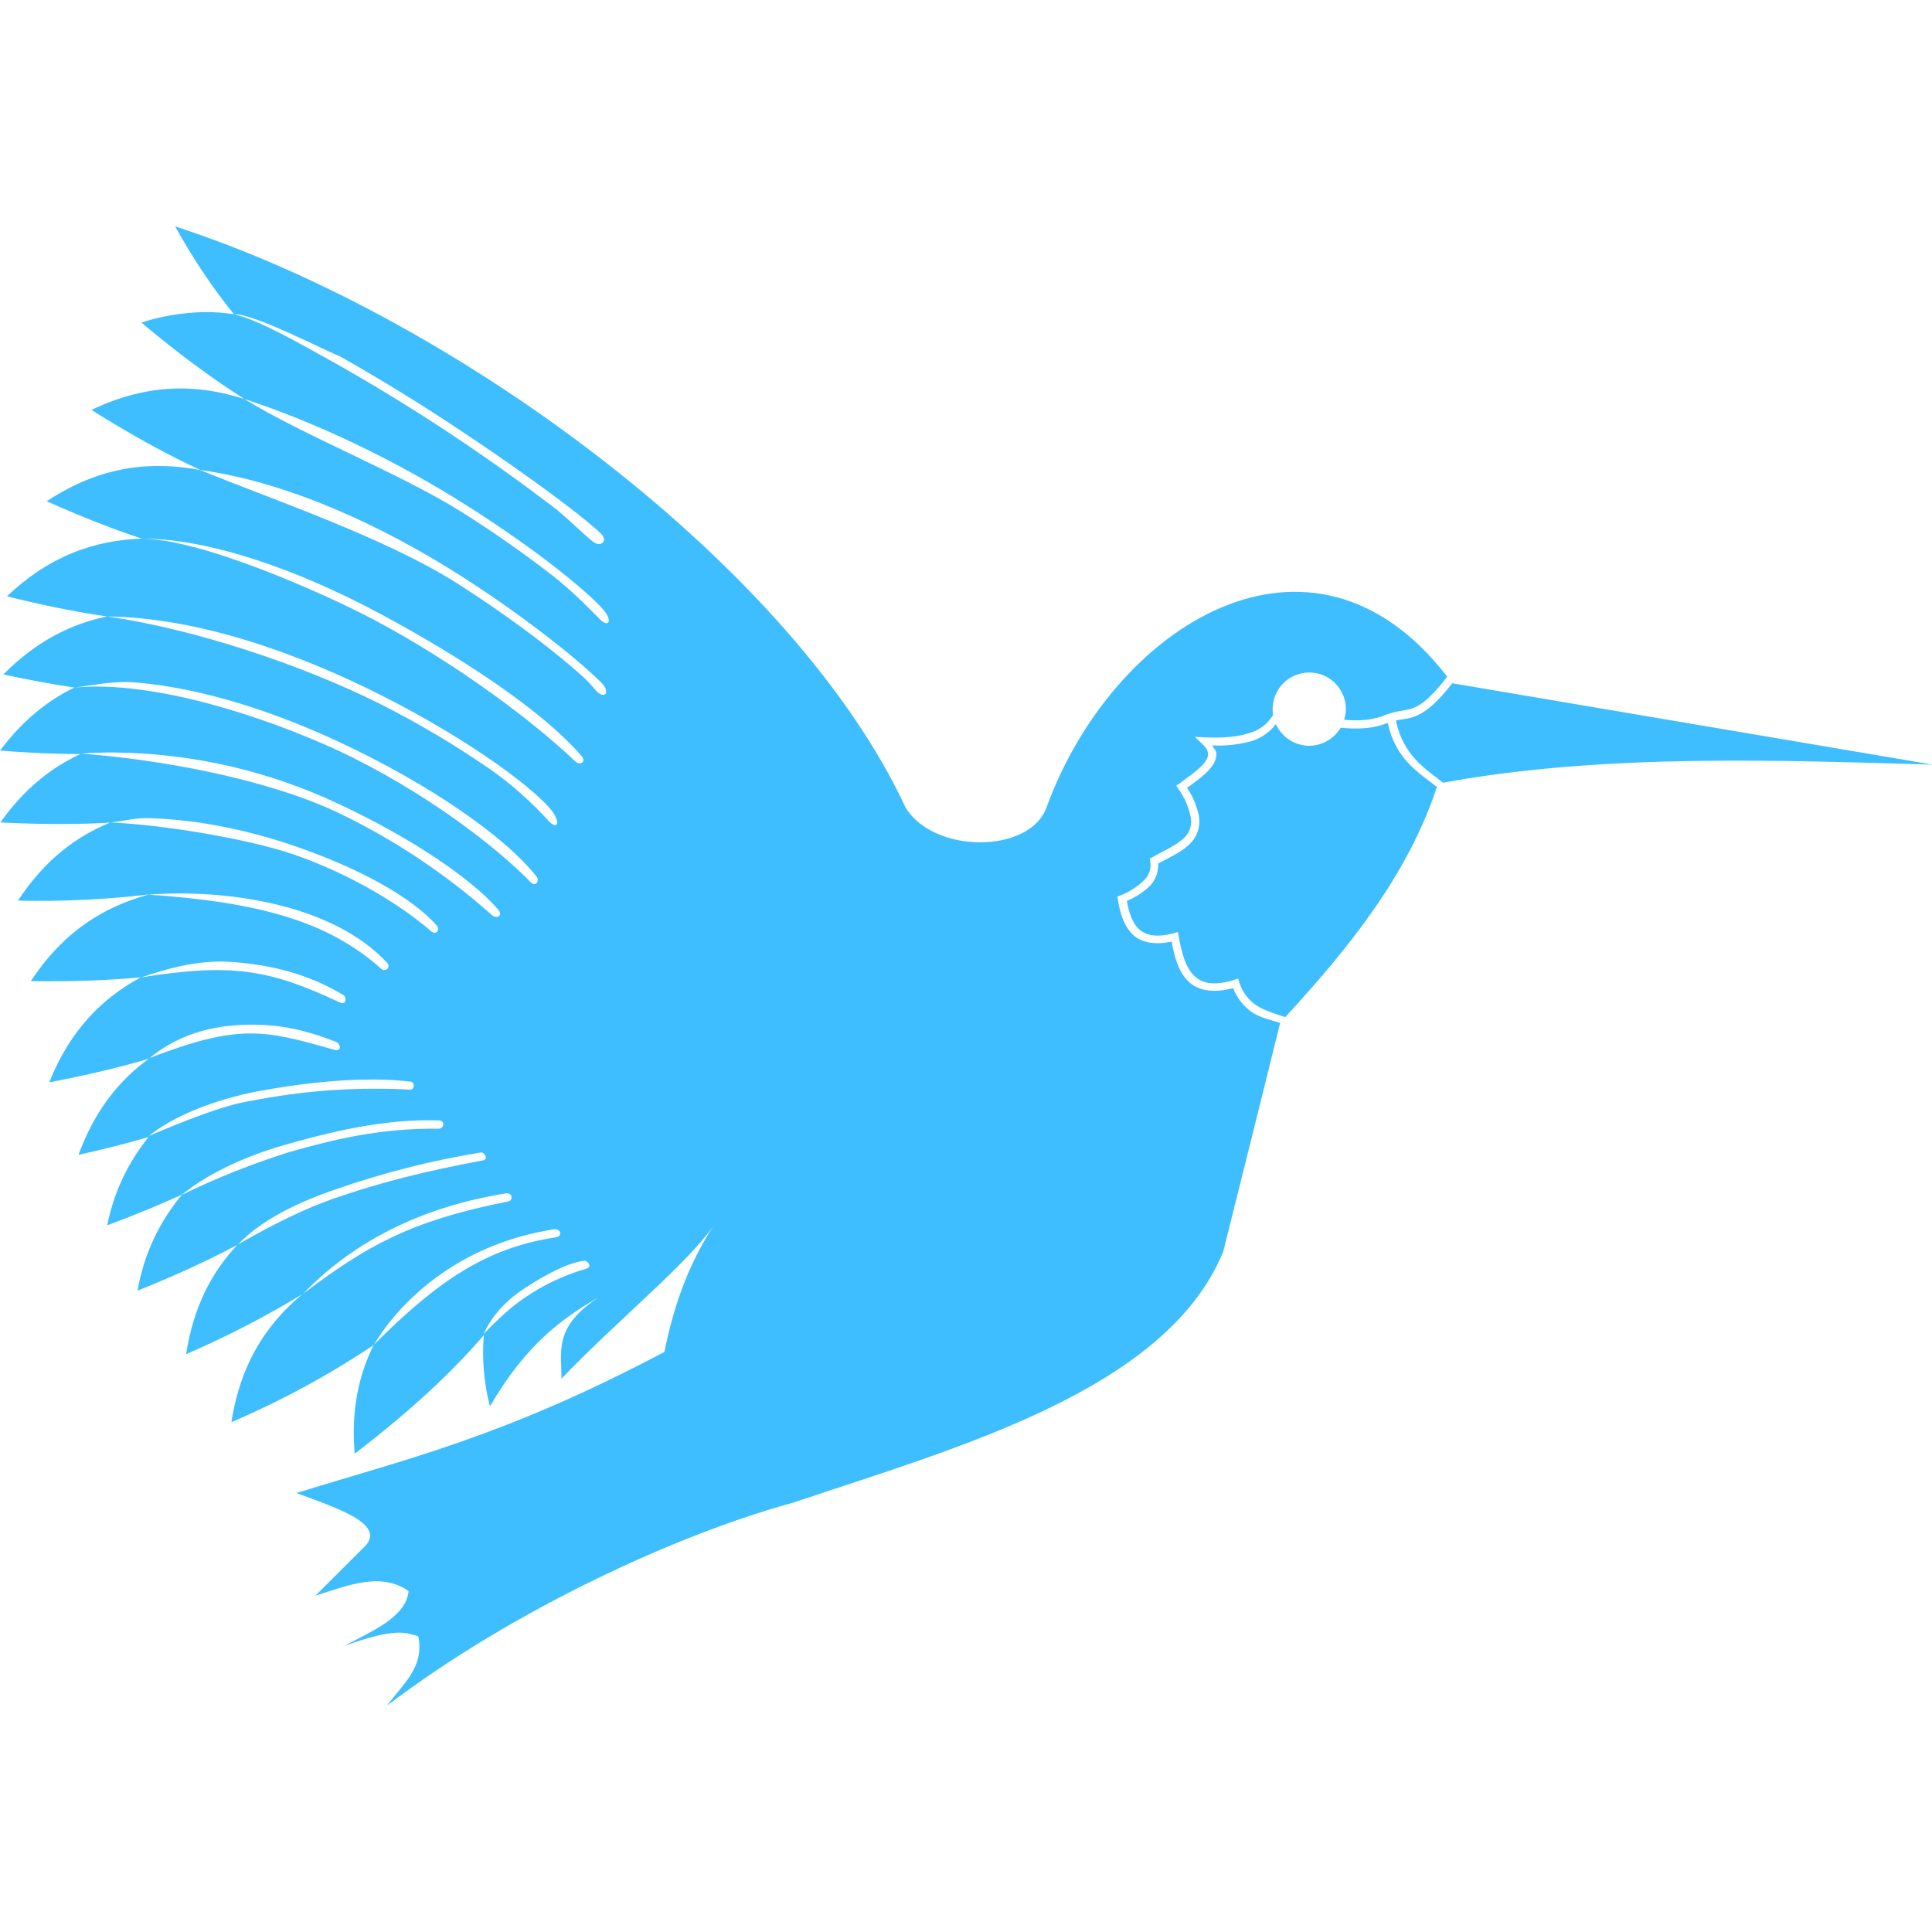
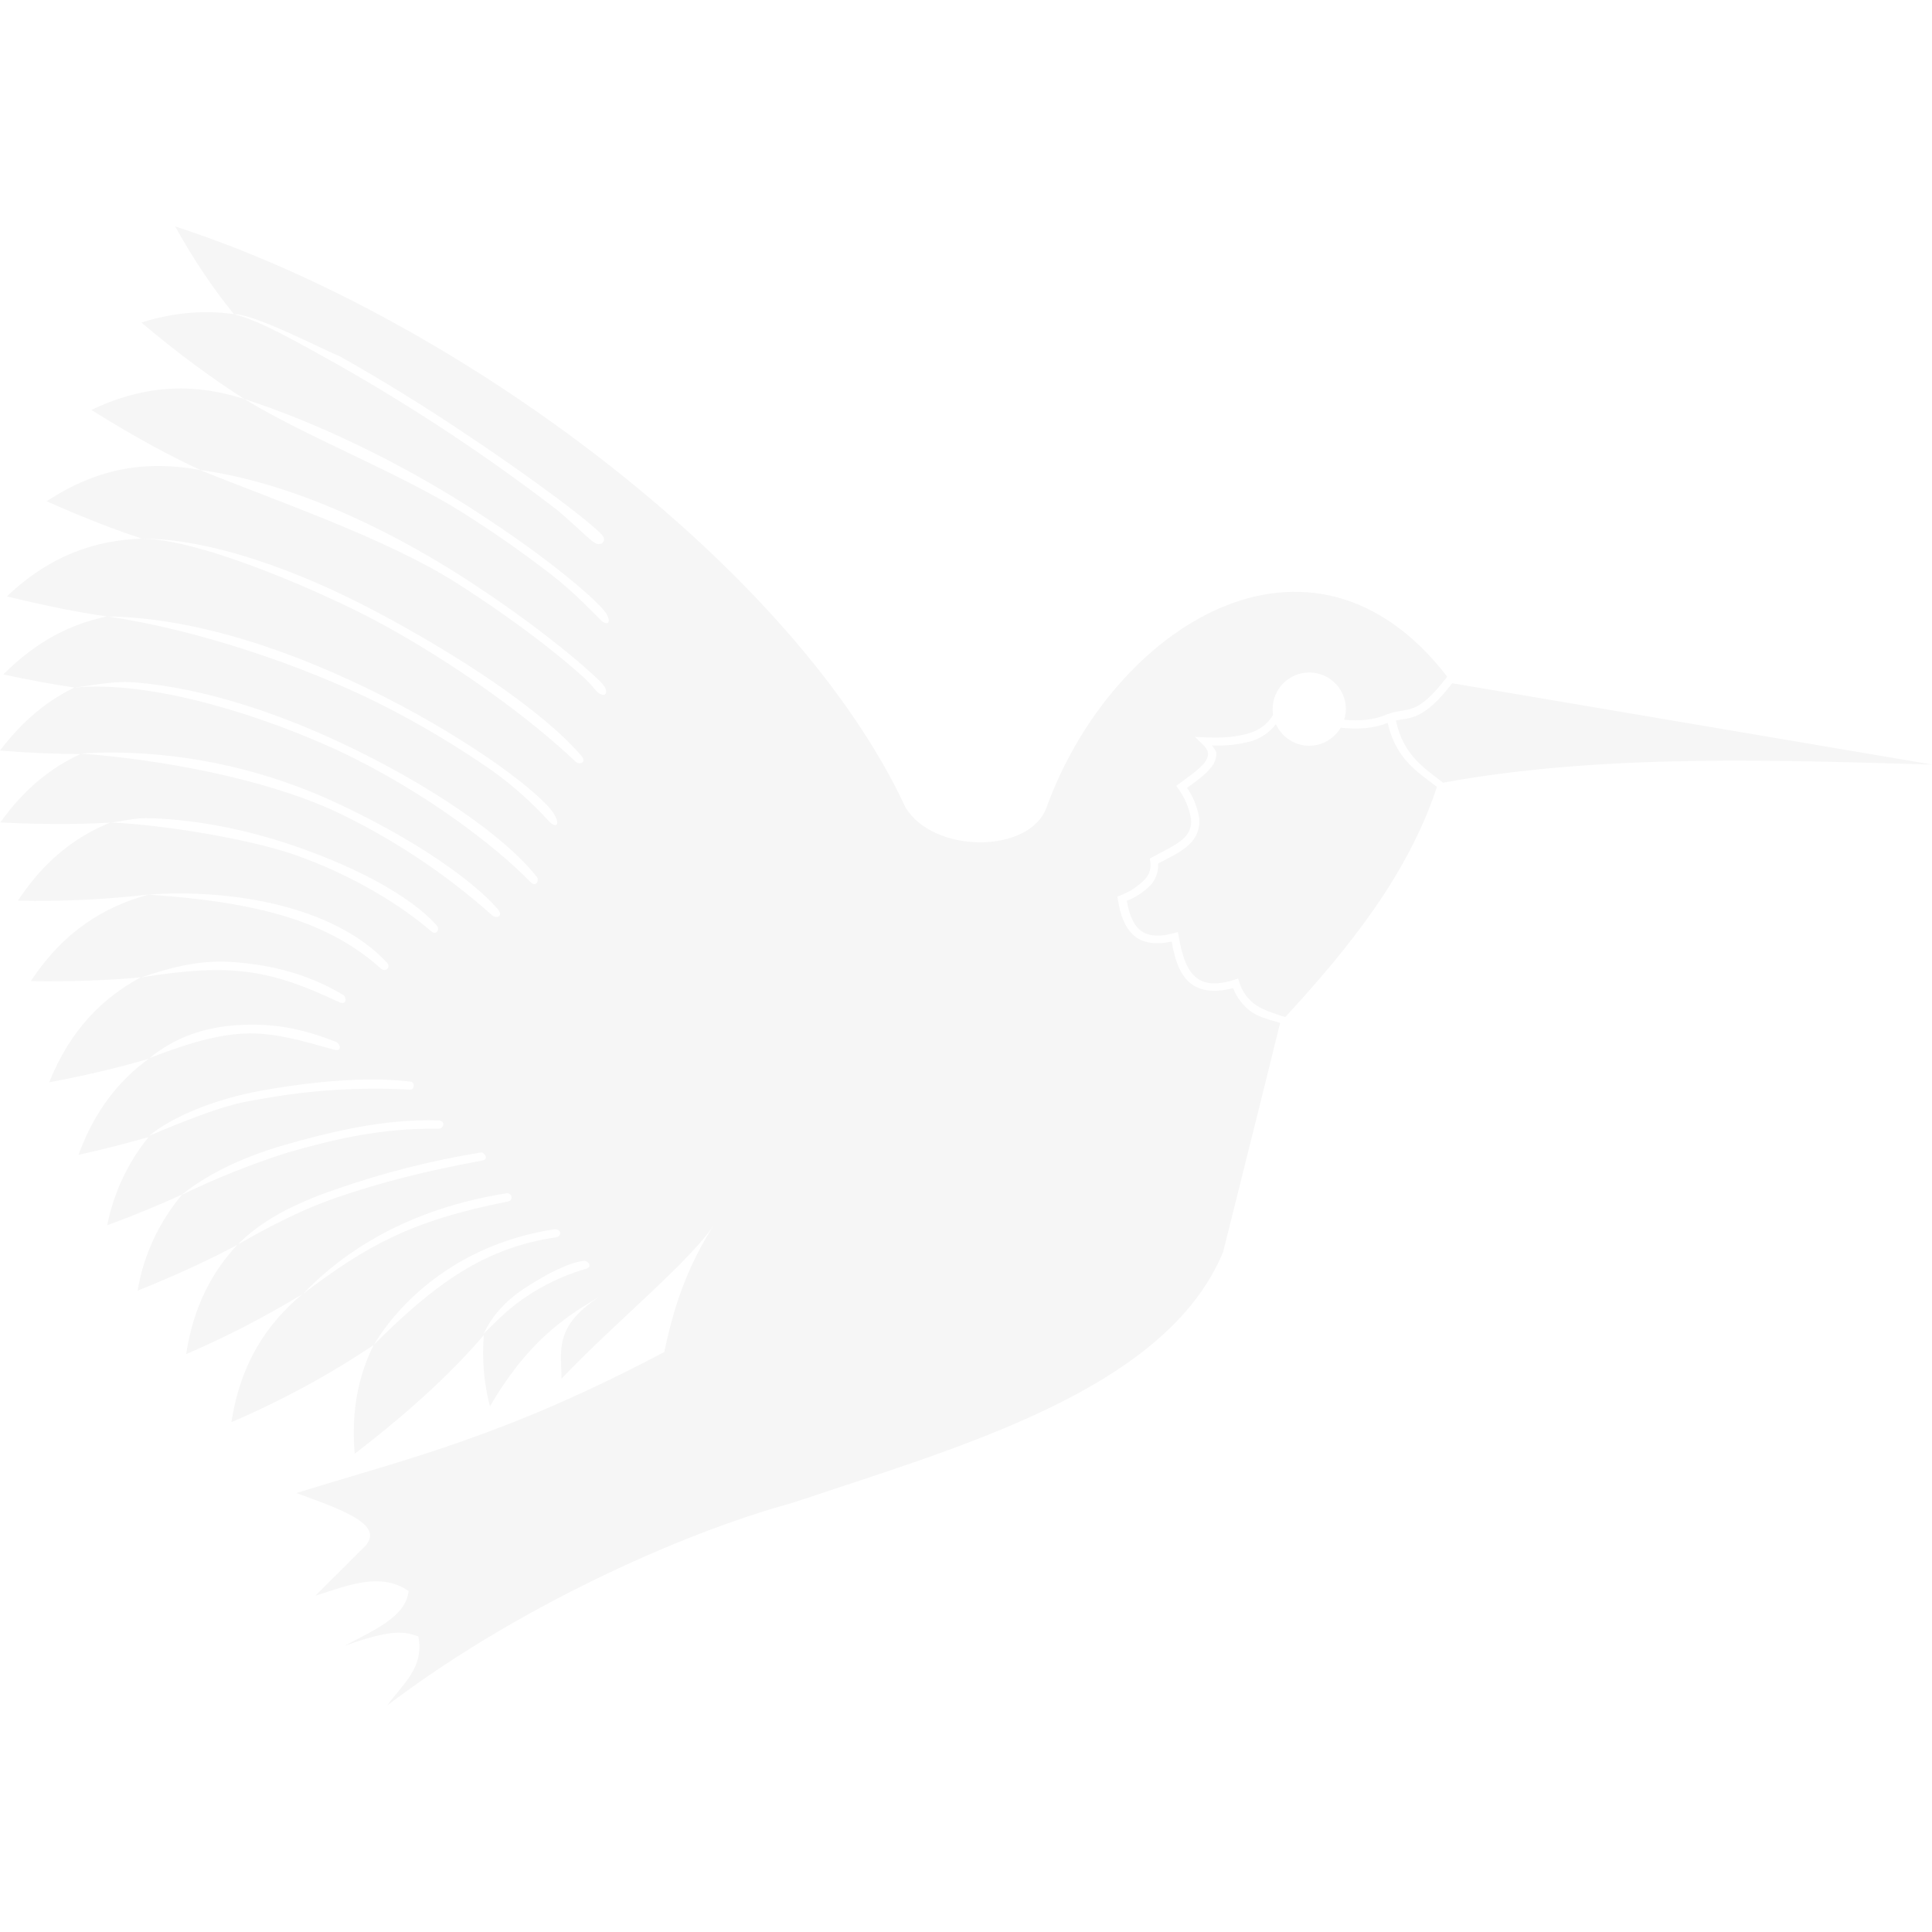
<svg xmlns="http://www.w3.org/2000/svg" viewBox="0 0 24 24">
-   <path style="fill:#3ebeff;fill-opacity:1" d="M2.176 2.813c.233.42.477.779.73 1.09h-.002a2.313 2.313 0 0 0-.357-.026 2.702 2.702 0 0 0-.791.13c.494.415.912.717 1.281.95.905.294 1.912.782 2.77 1.328.429.273.812.543 1.113.78.301.236.567.471.621.574.054.102-.001.139-.082.06-.081-.078-.302-.319-.6-.553a14.203 14.203 0 0 0-1.107-.775c-.775-.49-1.982-.96-2.715-1.414-.57-.182-1.182-.207-1.902.135.526.33.967.568 1.353.746 1.104.155 2.259.695 3.225 1.308.483.308.905.616 1.22.868.158.125.29.237.39.328.098.09.176.155.198.21.03.074-.02.104-.085.057-.032-.022-.085-.102-.182-.191a7.475 7.475 0 0 0-.385-.326c-.312-.25-.73-.553-1.21-.858-.894-.561-2.233-1.012-3.175-1.396-.601-.11-1.223-.06-1.904.389.449.2.837.35 1.182.464-.566.02-1.128.197-1.676.717.477.118.885.198 1.244.25-.44.09-.87.3-1.289.72.324.07.616.123.883.163-.329.159-.64.406-.924.783.373.03.703.042 1 .043-.36.166-.696.428-.996.85.533.026.979.024 1.363.002-.422.172-.812.464-1.144.969a11.66 11.66 0 0 0 1.629-.077l-.008.002c.99-.073 2.3.127 2.965.848.052.057-.024.118-.073.074-.648-.58-1.494-.827-2.892-.922-.544.15-1.047.447-1.461 1.075.535.007.981-.011 1.365-.047-.47.255-.871.643-1.137 1.304.483-.091.888-.19 1.237-.293-.363.265-.669.636-.873 1.194.324-.072.611-.146.87-.221a2.52 2.52 0 0 0-.513 1.096c.351-.13.655-.256.926-.38h.002c.283-.23.71-.457 1.289-.622.506-.145 1.082-.284 1.652-.301a3.63 3.63 0 0 1 .244 0c.1.003.063.104.006.103-.728-.008-1.302.132-1.873.295a9.8 9.8 0 0 0-1.318.526 2.5 2.5 0 0 0-.551 1.191c.495-.198.899-.388 1.238-.568-.311.333-.543.76-.635 1.357a11.794 11.794 0 0 0 1.442-.744c-.432.362-.764.844-.879 1.588a10.81 10.81 0 0 0 1.766-.957c-.184.372-.281.807-.235 1.35.762-.585 1.245-1.056 1.604-1.473a2.67 2.67 0 0 0 .076.885c.449-.772.897-1.093 1.353-1.358-.563.37-.464.671-.464 1.014.683-.72 1.636-1.483 1.927-1.961-.39.585-.547 1.14-.65 1.629-1.994 1.055-3.21 1.33-4.57 1.752.528.194 1.095.383.861.652l-.625.623c.399-.124.805-.3 1.158-.058-.034.327-.448.493-.8.683.62-.224.756-.173.92-.12.08.391-.203.602-.387.86 1.565-1.19 3.606-2.128 5.045-2.521 2.022-.681 4.632-1.39 5.341-3.117.235-.946.478-1.905.707-2.842-.111-.035-.245-.063-.35-.133a.655.655 0 0 1-.234-.299c-.252.066-.441.031-.56-.088-.118-.117-.168-.294-.203-.49-.204.042-.364.017-.47-.076-.114-.102-.17-.26-.198-.443l-.006-.041.037-.014a.84.84 0 0 0 .3-.195.256.256 0 0 0 .071-.225l-.006-.037.03-.016c.163-.093.346-.168.43-.279a.277.277 0 0 0 .05-.21.886.886 0 0 0-.154-.36l-.028-.04.04-.027c.118-.09.246-.176.31-.257.032-.041.046-.077.045-.11 0-.033-.015-.071-.065-.119l-.097-.094.135.006c.212.009.396-.006.539-.053a.5.5 0 0 0 .296-.224.455.455 0 0 1-.005-.074.455.455 0 0 1 .455-.455.455.455 0 0 1 .455.455.455.455 0 0 1-.022.132c.184.016.359.008.524-.064l.037-.012c.236-.084.333.045.72-.459-1.69-2.191-4.158-.632-4.978 1.625-.21.577-1.405.577-1.752-.002-1.37-2.95-5.531-6.067-9.072-7.216zm.732 1.091c.252-.009 1.13.453 1.31.52a23.6 23.6 0 0 1 1.567.967c.505.336.961.663 1.274.902.156.12.277.218.351.285.037.034.064.057.08.082a.079.079 0 0 1 .01.022.056.056 0 0 1-.004.045c-.01.02-.03.03-.043.03a.075.075 0 0 1-.027 0c-.057.001-.202-.163-.496-.415a23.427 23.427 0 0 0-2.758-1.826c-.504-.28-.956-.54-1.264-.612zM1.766 6.691c.812 0 1.89.365 2.931.92C5.74 8.168 6.74 8.83 7.223 9.39c.066.076-.019.123-.077.068-.52-.496-1.462-1.206-2.498-1.758-.637-.336-2.148-1.005-2.882-1.008zm-.428.967c1.116.015 2.348.446 3.432.996.541.275 1.024.57 1.396.832.372.263.673.523.734.657.062.133-.019.13-.086.054a4.404 4.404 0 0 0-.705-.627 11.496 11.496 0 0 0-1.384-.824c-.963-.482-2.284-.926-3.387-1.088zm.162.815c.066-.003.133 0 .201.006.822.071 1.719.366 2.533.748 1.087.509 2.035 1.157 2.434 1.666.035.045-.011.133-.078.064-.428-.44-1.32-1.132-2.397-1.637C3.28 8.9 1.91 8.45.93 8.541c.188-.024.373-.061.57-.068zm16.541.013c-.365.475-.53.425-.701.465.093.431.35.587.586.772 2.02-.372 4.29-.274 6.08-.225l-5.963-1.01-.002-.002zm-.803.494c-.19.077-.387.079-.584.06a.455.455 0 0 1-.39.224.455.455 0 0 1-.414-.268.616.616 0 0 1-.301.21 1.57 1.57 0 0 1-.492.054c.02.035.054.067.054.103a.275.275 0 0 1-.07.174c-.073.093-.188.172-.295.25a.946.946 0 0 1 .149.361.388.388 0 0 1-.07.284c-.106.14-.287.211-.438.295a.374.374 0 0 1-.092.267.886.886 0 0 1-.297.197c.027.157.074.283.154.354.086.076.212.104.426.049l.055-.016.01.055c.034.207.088.386.187.484.1.099.243.135.502.055l.049-.016.015.05a.53.53 0 0 0 .21.282c.087.06.25.112.36.147.798-.868 1.525-1.772 1.884-2.86-.225-.176-.508-.335-.612-.795zM1.44 9.348a6.683 6.683 0 0 1 2.77.64c.92.43 1.658.939 1.975 1.307.074.087-.02.122-.073.074a8.186 8.186 0 0 0-1.947-1.29c-.904-.416-2.196-.646-3.16-.718.145-.01.29-.014.435-.013zm.432.816c.61.02 1.24.155 1.807.352.756.262 1.42.614 1.746.98.044.05-.005.13-.072.07-.349-.304-.962-.694-1.707-.953-.575-.195-1.616-.367-2.27-.396.196-.021.293-.06.496-.053zm.893 1.781c.05 0 .103.004.156.008.424.034.886.133 1.342.406.043.026.049.136-.05.09-.856-.402-1.327-.489-2.458-.308.338-.113.652-.199 1.01-.196zm.416.784c.3.004.613.062.998.216.044.018.08.126-.033.094-.857-.243-1.167-.328-2.288.104.281-.229.62-.367 1.022-.403.1-.009.2-.013.3-.011zm1.459.681c.156 0 .311.009.46.026.053.005.055.102-.007.1a7.9 7.9 0 0 0-1.838.114c-.243.046-.422.044-1.404.46.286-.234.795-.451 1.386-.56.444-.08.934-.142 1.403-.14zm1.336.906c.035-.005.105.084.017.1-.73.136-1.244.268-1.795.455-.216.074-.579.207-1.242.588.259-.269.655-.494 1.213-.684a10.65 10.65 0 0 1 1.807-.459zm.31.508c.075-.012.099.087.022.102-1.217.24-1.76.556-2.541 1.144.503-.523 1.296-1.05 2.52-1.246zm.596.447a.095.095 0 0 1 .03 0c.06.011.069.089-.009.1-.872.13-1.479.555-2.257 1.332.295-.494 1.006-1.242 2.236-1.432zm.371.391c.046-.005.116.073.025.1-.193.056-.433.15-.67.3-.182.118-.302.202-.6.508.112-.245.299-.435.546-.591.246-.157.507-.293.699-.317z" />
+   <path style="fill:#f6f6f6;fill-opacity:1" d="M2.176 2.813c.233.42.477.779.73 1.09h-.002a2.313 2.313 0 0 0-.357-.026 2.702 2.702 0 0 0-.791.13c.494.415.912.717 1.281.95.905.294 1.912.782 2.77 1.328.429.273.812.543 1.113.78.301.236.567.471.621.574.054.102-.001.139-.082.06-.081-.078-.302-.319-.6-.553a14.203 14.203 0 0 0-1.107-.775c-.775-.49-1.982-.96-2.715-1.414-.57-.182-1.182-.207-1.902.135.526.33.967.568 1.353.746 1.104.155 2.259.695 3.225 1.308.483.308.905.616 1.22.868.158.125.29.237.39.328.098.09.176.155.198.21.03.074-.02.104-.085.057-.032-.022-.085-.102-.182-.191a7.475 7.475 0 0 0-.385-.326c-.312-.25-.73-.553-1.21-.858-.894-.561-2.233-1.012-3.175-1.396-.601-.11-1.223-.06-1.904.389.449.2.837.35 1.182.464-.566.02-1.128.197-1.676.717.477.118.885.198 1.244.25-.44.09-.87.3-1.289.72.324.07.616.123.883.163-.329.159-.64.406-.924.783.373.03.703.042 1 .043-.36.166-.696.428-.996.85.533.026.979.024 1.363.002-.422.172-.812.464-1.144.969a11.66 11.66 0 0 0 1.629-.077l-.008.002c.99-.073 2.3.127 2.965.848.052.057-.024.118-.073.074-.648-.58-1.494-.827-2.892-.922-.544.15-1.047.447-1.461 1.075.535.007.981-.011 1.365-.047-.47.255-.871.643-1.137 1.304.483-.091.888-.19 1.237-.293-.363.265-.669.636-.873 1.194.324-.072.611-.146.87-.221a2.52 2.52 0 0 0-.513 1.096c.351-.13.655-.256.926-.38h.002c.283-.23.71-.457 1.289-.622.506-.145 1.082-.284 1.652-.301a3.63 3.63 0 0 1 .244 0c.1.003.063.104.006.103-.728-.008-1.302.132-1.873.295a9.8 9.8 0 0 0-1.318.526 2.5 2.5 0 0 0-.551 1.191c.495-.198.899-.388 1.238-.568-.311.333-.543.76-.635 1.357a11.794 11.794 0 0 0 1.442-.744c-.432.362-.764.844-.879 1.588a10.81 10.81 0 0 0 1.766-.957c-.184.372-.281.807-.235 1.35.762-.585 1.245-1.056 1.604-1.473a2.67 2.67 0 0 0 .076.885c.449-.772.897-1.093 1.353-1.358-.563.37-.464.671-.464 1.014.683-.72 1.636-1.483 1.927-1.961-.39.585-.547 1.14-.65 1.629-1.994 1.055-3.21 1.33-4.57 1.752.528.194 1.095.383.861.652l-.625.623c.399-.124.805-.3 1.158-.058-.034.327-.448.493-.8.683.62-.224.756-.173.92-.12.08.391-.203.602-.387.86 1.565-1.19 3.606-2.128 5.045-2.521 2.022-.681 4.632-1.39 5.341-3.117.235-.946.478-1.905.707-2.842-.111-.035-.245-.063-.35-.133a.655.655 0 0 1-.234-.299c-.252.066-.441.031-.56-.088-.118-.117-.168-.294-.203-.49-.204.042-.364.017-.47-.076-.114-.102-.17-.26-.198-.443l-.006-.041.037-.014a.84.84 0 0 0 .3-.195.256.256 0 0 0 .071-.225l-.006-.037.03-.016c.163-.093.346-.168.43-.279a.277.277 0 0 0 .05-.21.886.886 0 0 0-.154-.36l-.028-.04.04-.027c.118-.09.246-.176.31-.257.032-.041.046-.077.045-.11 0-.033-.015-.071-.065-.119l-.097-.094.135.006c.212.009.396-.006.539-.053a.5.5 0 0 0 .296-.224.455.455 0 0 1-.005-.074.455.455 0 0 1 .455-.455.455.455 0 0 1 .455.455.455.455 0 0 1-.022.132c.184.016.359.008.524-.064l.037-.012c.236-.084.333.045.72-.459-1.69-2.191-4.158-.632-4.978 1.625-.21.577-1.405.577-1.752-.002-1.37-2.95-5.531-6.067-9.072-7.216zm.732 1.091c.252-.009 1.13.453 1.31.52a23.6 23.6 0 0 1 1.567.967c.505.336.961.663 1.274.902.156.12.277.218.351.285.037.034.064.057.08.082a.079.079 0 0 1 .01.022.056.056 0 0 1-.004.045c-.01.02-.03.03-.043.03a.075.075 0 0 1-.027 0c-.057.001-.202-.163-.496-.415a23.427 23.427 0 0 0-2.758-1.826c-.504-.28-.956-.54-1.264-.612zM1.766 6.691c.812 0 1.89.365 2.931.92C5.74 8.168 6.74 8.83 7.223 9.39c.066.076-.019.123-.077.068-.52-.496-1.462-1.206-2.498-1.758-.637-.336-2.148-1.005-2.882-1.008zm-.428.967c1.116.015 2.348.446 3.432.996.541.275 1.024.57 1.396.832.372.263.673.523.734.657.062.133-.019.13-.086.054a4.404 4.404 0 0 0-.705-.627 11.496 11.496 0 0 0-1.384-.824c-.963-.482-2.284-.926-3.387-1.088zm.162.815c.066-.003.133 0 .201.006.822.071 1.719.366 2.533.748 1.087.509 2.035 1.157 2.434 1.666.035.045-.011.133-.078.064-.428-.44-1.32-1.132-2.397-1.637C3.28 8.9 1.91 8.45.93 8.541c.188-.024.373-.061.57-.068zm16.541.013c-.365.475-.53.425-.701.465.093.431.35.587.586.772 2.02-.372 4.29-.274 6.08-.225l-5.963-1.01-.002-.002zm-.803.494c-.19.077-.387.079-.584.06a.455.455 0 0 1-.39.224.455.455 0 0 1-.414-.268.616.616 0 0 1-.301.21 1.57 1.57 0 0 1-.492.054c.02.035.054.067.054.103a.275.275 0 0 1-.07.174c-.073.093-.188.172-.295.25a.946.946 0 0 1 .149.361.388.388 0 0 1-.07.284c-.106.14-.287.211-.438.295a.374.374 0 0 1-.092.267.886.886 0 0 1-.297.197c.027.157.074.283.154.354.086.076.212.104.426.049l.055-.016.01.055c.034.207.088.386.187.484.1.099.243.135.502.055l.049-.016.015.05a.53.53 0 0 0 .21.282c.087.06.25.112.36.147.798-.868 1.525-1.772 1.884-2.86-.225-.176-.508-.335-.612-.795zM1.44 9.348a6.683 6.683 0 0 1 2.77.64c.92.43 1.658.939 1.975 1.307.074.087-.02.122-.073.074a8.186 8.186 0 0 0-1.947-1.29c-.904-.416-2.196-.646-3.16-.718.145-.01.29-.014.435-.013zm.432.816c.61.02 1.24.155 1.807.352.756.262 1.42.614 1.746.98.044.05-.005.13-.072.07-.349-.304-.962-.694-1.707-.953-.575-.195-1.616-.367-2.27-.396.196-.021.293-.06.496-.053zm.893 1.781c.05 0 .103.004.156.008.424.034.886.133 1.342.406.043.026.049.136-.05.09-.856-.402-1.327-.489-2.458-.308.338-.113.652-.199 1.01-.196zm.416.784c.3.004.613.062.998.216.044.018.08.126-.033.094-.857-.243-1.167-.328-2.288.104.281-.229.62-.367 1.022-.403.1-.009.2-.013.3-.011zm1.459.681c.156 0 .311.009.46.026.053.005.055.102-.007.1a7.9 7.9 0 0 0-1.838.114c-.243.046-.422.044-1.404.46.286-.234.795-.451 1.386-.56.444-.08.934-.142 1.403-.14zm1.336.906c.035-.005.105.084.017.1-.73.136-1.244.268-1.795.455-.216.074-.579.207-1.242.588.259-.269.655-.494 1.213-.684a10.65 10.65 0 0 1 1.807-.459zm.31.508c.075-.012.099.087.022.102-1.217.24-1.76.556-2.541 1.144.503-.523 1.296-1.05 2.52-1.246zm.596.447a.095.095 0 0 1 .03 0c.06.011.069.089-.009.1-.872.13-1.479.555-2.257 1.332.295-.494 1.006-1.242 2.236-1.432zm.371.391c.046-.005.116.073.025.1-.193.056-.433.15-.67.3-.182.118-.302.202-.6.508.112-.245.299-.435.546-.591.246-.157.507-.293.699-.317z" />
</svg>
